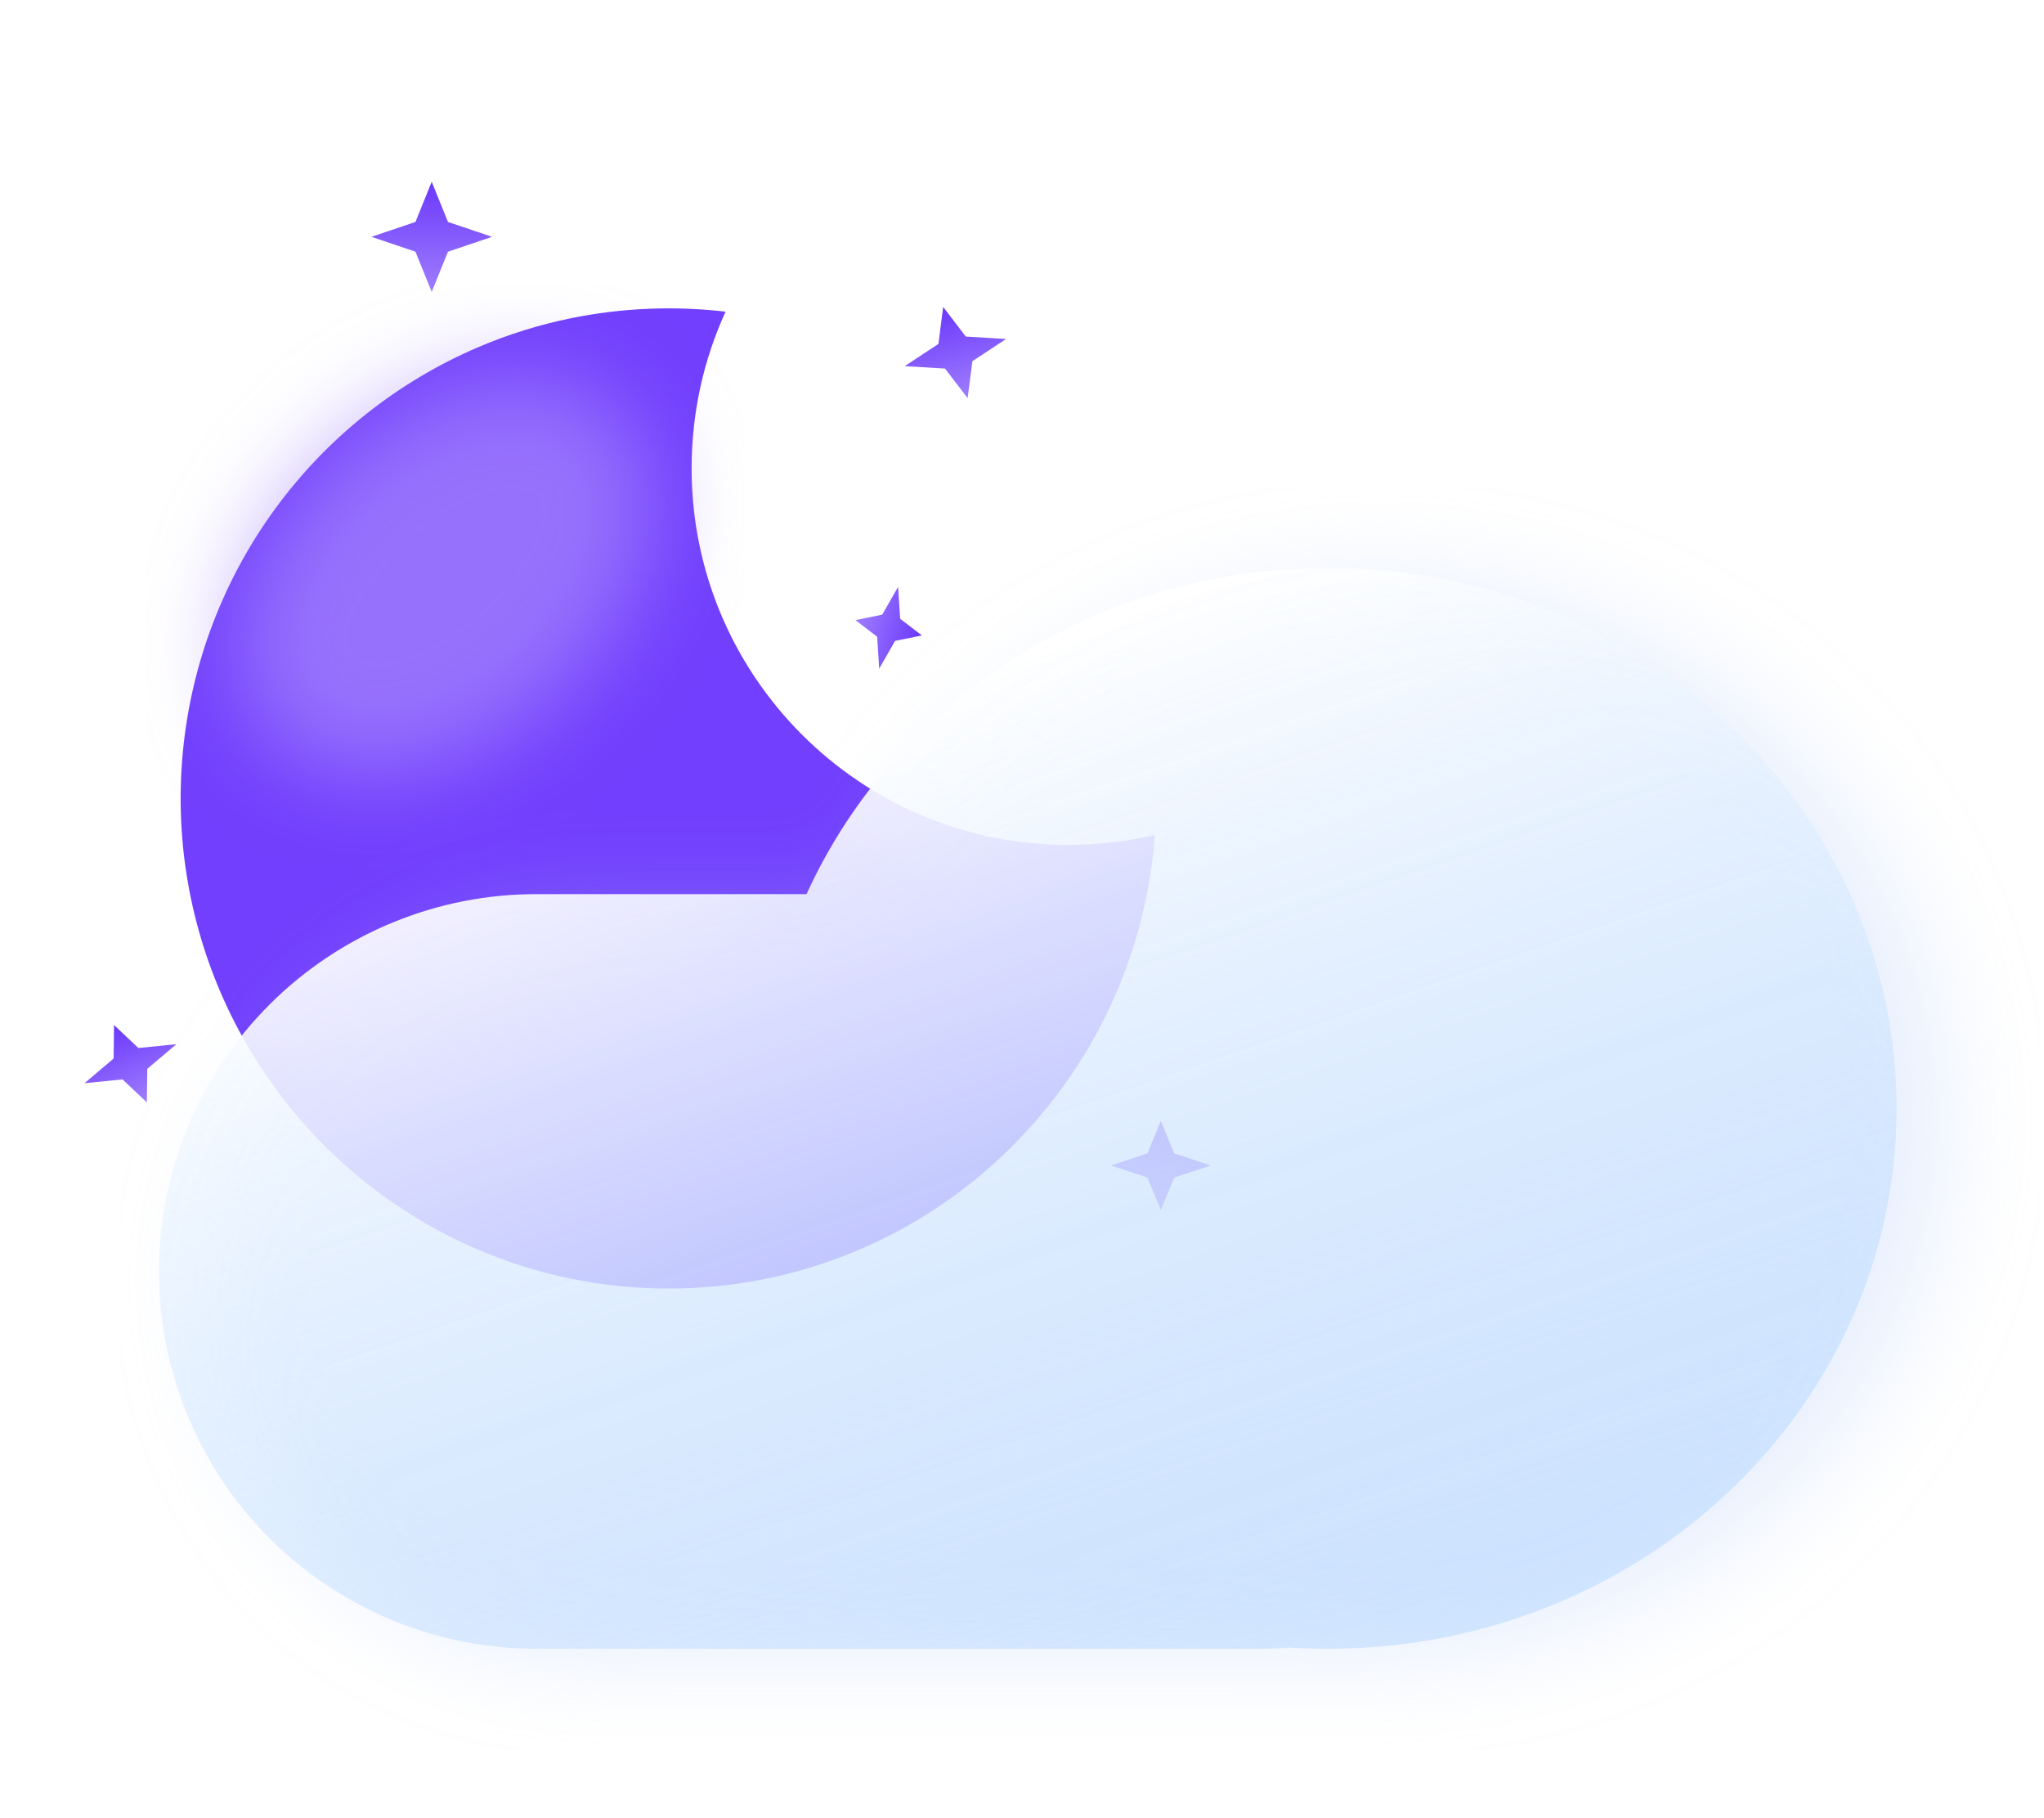
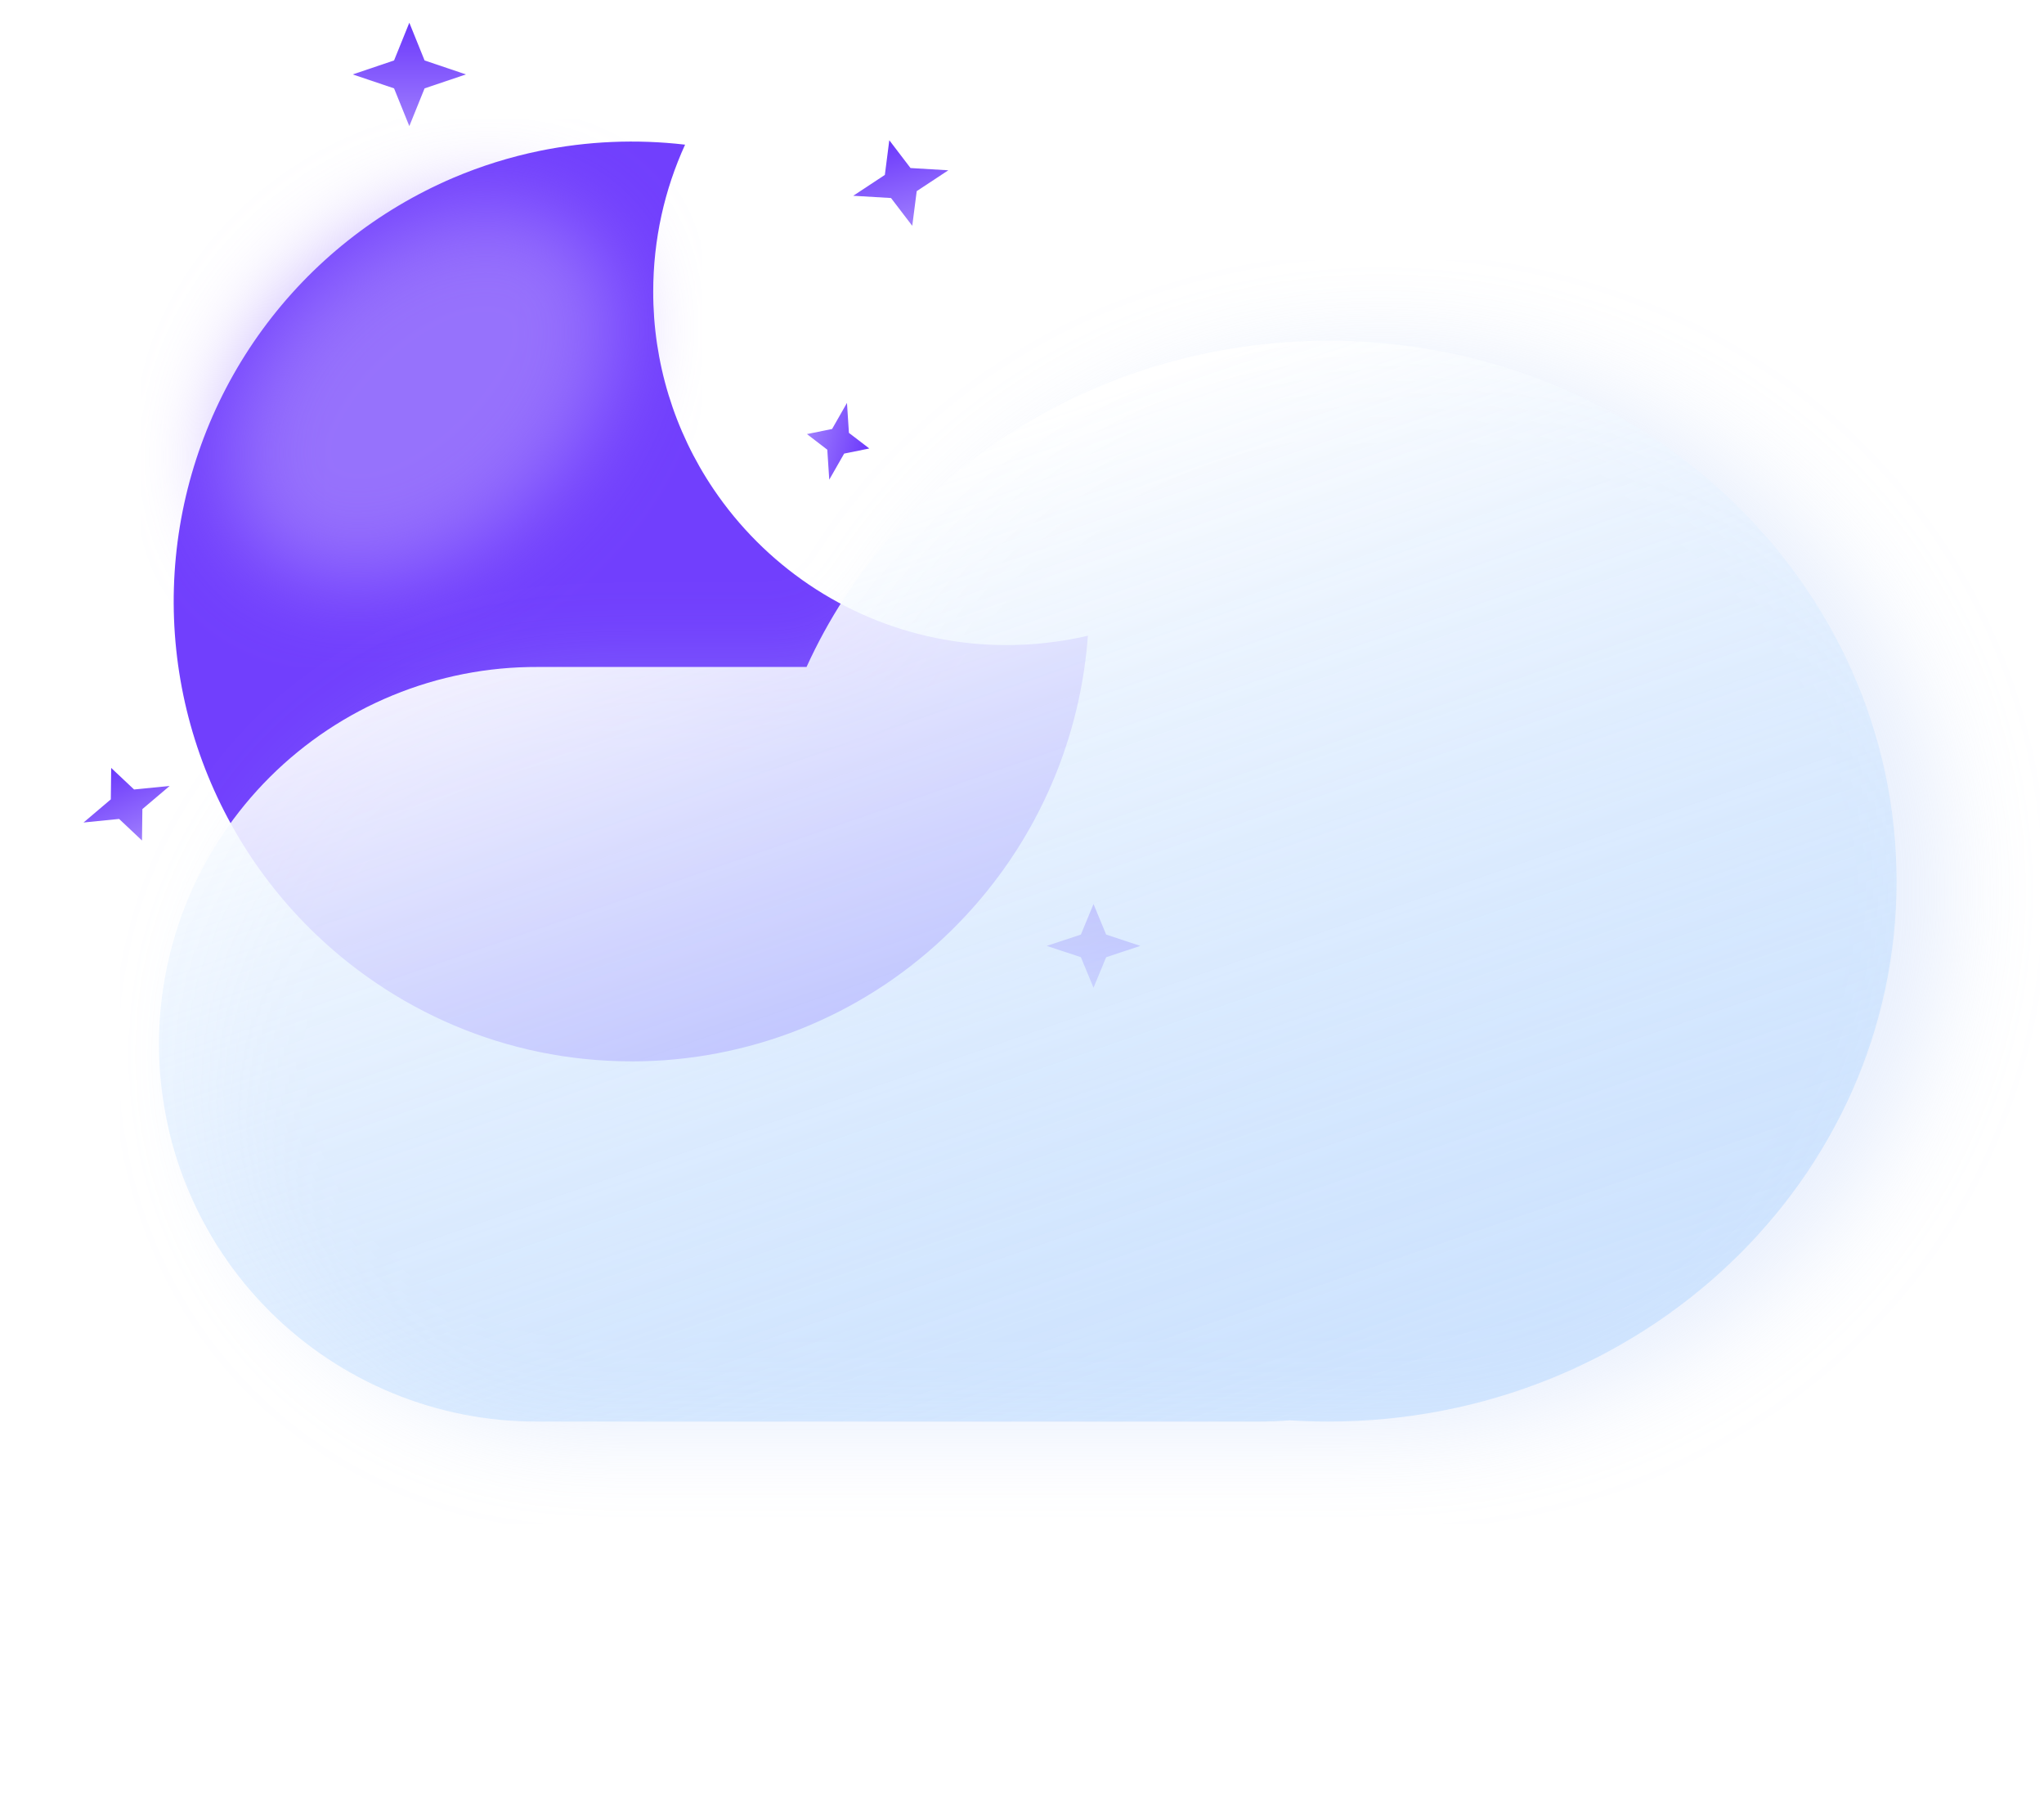
<svg xmlns="http://www.w3.org/2000/svg" width="90" height="80" viewBox="0 0 90 80" fill="none">
-   <path d="M29.44 56.721C27.987 56.721 26.538 56.574 25.114 56.282C22.367 55.716 19.759 54.613 17.439 53.036C14.226 50.858 11.658 47.854 10.007 44.341C8.355 40.828 7.681 36.935 8.054 33.071C8.427 29.206 9.834 25.514 12.127 22.382C14.42 19.25 17.514 16.793 21.085 15.27C22.383 14.718 23.733 14.297 25.114 14.013C27.362 13.553 29.669 13.454 31.948 13.72C31.462 14.781 31.091 15.891 30.84 17.031C30.582 18.206 30.453 19.407 30.453 20.61C30.448 23.915 31.434 27.145 33.285 29.882C34.478 31.648 35.998 33.168 37.764 34.361C38.651 34.961 39.595 35.473 40.581 35.89C42.623 36.754 44.819 37.197 47.036 37.193C48.319 37.194 49.598 37.047 50.847 36.754C50.553 40.813 49.114 44.704 46.699 47.979C45.917 49.038 45.041 50.024 44.081 50.925C40.119 54.654 34.881 56.727 29.44 56.721V56.721Z" fill="#713FFD" />
+   <path d="M27.812 46.721C26.448 46.721 25.088 46.583 23.752 46.309C21.174 45.778 18.727 44.742 16.55 43.263C13.534 41.219 11.125 38.4 9.575 35.103C8.025 31.806 7.392 28.153 7.742 24.527C8.092 20.901 9.413 17.436 11.565 14.496C13.716 11.557 16.62 9.251 19.971 7.822C21.189 7.305 22.456 6.91 23.752 6.643C25.862 6.211 28.026 6.118 30.165 6.368C29.71 7.364 29.361 8.405 29.126 9.475C28.884 10.578 28.762 11.704 28.762 12.834C28.757 15.935 29.683 18.966 31.42 21.535C32.539 23.191 33.966 24.618 35.623 25.738C36.456 26.3 37.342 26.781 38.267 27.173C40.184 27.984 42.244 28.4 44.325 28.396C45.529 28.396 46.728 28.258 47.901 27.984C47.624 31.792 46.275 35.444 44.008 38.517C43.275 39.511 42.453 40.437 41.552 41.282C37.833 44.781 32.918 46.726 27.812 46.721V46.721Z" fill="#713FFD" />
  <g filter="url(#filter0_f_141_6581)">
-     <path d="M24.396 30.682C28.701 26.806 30.041 21.277 27.389 18.332C24.738 15.387 19.099 16.142 14.794 20.018C10.489 23.894 9.149 29.423 11.801 32.368C14.453 35.312 20.092 34.558 24.396 30.682Z" fill="#A586FC" fill-opacity="0.72" />
+     <path d="M23.079 22.285C27.118 18.648 28.376 13.459 25.888 10.696C23.399 7.932 18.108 8.641 14.068 12.278C10.029 15.915 8.771 21.104 11.259 23.867C13.748 26.631 19.039 25.922 23.079 22.285Z" fill="#A586FC" fill-opacity="0.72" />
  </g>
-   <path d="M19.009 8L19.725 9.77L21.665 10.425L19.725 11.08L19.009 12.85L18.293 11.08L16.353 10.425L18.293 9.77L19.009 8Z" fill="url(#paint0_linear_141_6581)" />
-   <path d="M51.112 49.341L51.705 50.773L53.306 51.304L51.705 51.836L51.112 53.267L50.52 51.836L48.918 51.304L50.52 50.773L51.112 49.341Z" fill="url(#paint1_linear_141_6581)" />
-   <path d="M41.529 13.512L42.525 14.816L44.299 14.922L42.816 15.9L42.606 17.528L41.611 16.224L39.837 16.118L41.32 15.139L41.529 13.512Z" fill="url(#paint2_linear_141_6581)" />
-   <path d="M5.021 45.122L6.094 46.133L7.764 45.966L6.484 47.052L6.466 48.526L5.393 47.515L3.722 47.682L5.003 46.596L5.021 45.122Z" fill="url(#paint3_linear_141_6581)" />
-   <path d="M40.591 27.972L39.411 28.212L38.712 29.434L38.621 28.029L37.665 27.297L38.845 27.057L39.544 25.834L39.635 27.239L40.591 27.972Z" fill="url(#paint4_linear_141_6581)" />
+   <path d="M18.023 1L18.695 2.661L20.516 3.276L18.695 3.89L18.023 5.551L17.351 3.89L15.531 3.276L17.351 2.661L18.023 1Z" fill="url(#paint0_linear_141_6581)" />
+   <path d="M48.149 39.796L48.705 41.139L50.208 41.638L48.705 42.136L48.149 43.48L47.593 42.136L46.09 41.638L47.593 41.139L48.149 39.796Z" fill="url(#paint1_linear_141_6581)" />
+   <path d="M39.157 6.173L40.091 7.397L41.756 7.496L40.364 8.414L40.168 9.941L39.233 8.717L37.569 8.618L38.961 7.7L39.157 6.173Z" fill="url(#paint2_linear_141_6581)" />
+   <path d="M4.896 33.805L5.903 34.753L7.471 34.597L6.269 35.616L6.252 36.999L5.245 36.05L3.678 36.207L4.879 35.188L4.896 33.805Z" fill="url(#paint3_linear_141_6581)" />
+   <path d="M38.276 19.742L37.169 19.967L36.513 21.115L36.427 19.796L35.531 19.108L36.638 18.884L37.293 17.736L37.379 19.055L38.276 19.742Z" fill="url(#paint4_linear_141_6581)" />
  <g filter="url(#filter1_d_141_6581)">
-     <path d="M56.785 72.523C56.339 72.558 55.888 72.577 55.433 72.577H23.671C21.484 72.585 19.318 72.162 17.296 71.331C15.274 70.499 13.435 69.277 11.886 67.734C10.338 66.191 9.109 64.358 8.27 62.339C7.432 60.319 7 58.155 7 55.968C7 53.782 7.432 51.617 8.27 49.598C9.109 47.579 10.338 45.745 11.886 44.202C13.435 42.659 15.274 41.437 17.296 40.606C19.318 39.775 21.484 39.351 23.671 39.36H35.513C39.353 30.912 48.195 25 58.49 25C72.307 25 83.508 35.65 83.508 48.788C83.508 61.926 72.307 72.577 58.49 72.577C57.917 72.577 57.349 72.559 56.785 72.523Z" fill="url(#paint5_linear_141_6581)" />
+     <path d="M56.785 62.523C56.339 62.559 55.888 62.577 55.433 62.577H23.671C21.484 62.585 19.318 62.161 17.296 61.331C15.274 60.499 13.435 59.277 11.886 57.734C10.338 56.191 9.109 54.358 8.27 52.339C7.432 50.319 7 48.155 7 45.968C7 43.782 7.432 41.617 8.27 39.598C9.109 37.579 10.338 35.745 11.886 34.202C13.435 32.659 15.274 31.437 17.296 30.606C19.318 29.775 21.484 29.351 23.671 29.36H35.513C39.353 20.912 48.195 15 58.49 15C72.307 15 83.508 25.65 83.508 38.788C83.508 51.926 72.307 62.577 58.49 62.577C57.917 62.577 57.349 62.559 56.785 62.523Z" fill="url(#paint5_linear_141_6581)" />
  </g>
  <defs>
-     <filter id="filter0_f_141_6581" x="6.44" y="12.536" width="26.311" height="25.628" filterUnits="userSpaceOnUse" color-interpolation-filters="sRGB">
+     <filter id="filter0_f_141_6581" x="6.228" y="5.256" width="24.691" height="24.05" filterUnits="userSpaceOnUse" color-interpolation-filters="sRGB">
      <feFlood flood-opacity="0" result="BackgroundImageFix" />
      <feBlend mode="normal" in="SourceGraphic" in2="BackgroundImageFix" result="shape" />
-       <feGaussianBlur stdDeviation="2" result="effect1_foregroundBlur_141_6581" />
+       <feGaussianBlur stdDeviation="1.877" result="effect1_foregroundBlur_141_6581" />
    </filter>
-     <filter id="filter1_d_141_6581" x="5.31" y="21.462" width="84.508" height="55.577" filterUnits="userSpaceOnUse" color-interpolation-filters="sRGB">
+     <filter id="filter1_d_141_6581" x="5.31" y="11.462" width="84.508" height="55.577" filterUnits="userSpaceOnUse" color-interpolation-filters="sRGB">
      <feFlood flood-opacity="0" result="BackgroundImageFix" />
      <feColorMatrix in="SourceAlpha" type="matrix" values="0 0 0 0 0 0 0 0 0 0 0 0 0 0 0 0 0 0 127 0" result="hardAlpha" />
      <feOffset dx="2.31" dy="0.462" />
      <feGaussianBlur stdDeviation="2" />
      <feColorMatrix type="matrix" values="0 0 0 0 0.69 0 0 0 0 0.786 0 0 0 0 0.972 0 0 0 0.28 0" />
      <feBlend mode="normal" in2="BackgroundImageFix" result="effect1_dropShadow_141_6581" />
      <feBlend mode="normal" in="SourceGraphic" in2="effect1_dropShadow_141_6581" result="shape" />
    </filter>
-     <linearGradient id="paint0_linear_141_6581" x1="19.009" y1="8" x2="19.009" y2="12.85" gradientUnits="userSpaceOnUse">
+     <linearGradient id="paint0_linear_141_6581" x1="18.023" y1="1" x2="18.023" y2="5.551" gradientUnits="userSpaceOnUse">
      <stop stop-color="#6B38FC" />
      <stop offset="1" stop-color="#9F7EFD" />
    </linearGradient>
-     <linearGradient id="paint1_linear_141_6581" x1="51.112" y1="49.341" x2="51.112" y2="53.267" gradientUnits="userSpaceOnUse">
+     <linearGradient id="paint1_linear_141_6581" x1="48.149" y1="39.796" x2="48.149" y2="43.48" gradientUnits="userSpaceOnUse">
      <stop stop-color="#6B38FC" />
      <stop offset="1" stop-color="#9F7EFD" />
    </linearGradient>
-     <linearGradient id="paint2_linear_141_6581" x1="41.529" y1="13.512" x2="42.606" y2="17.528" gradientUnits="userSpaceOnUse">
+     <linearGradient id="paint2_linear_141_6581" x1="39.157" y1="6.173" x2="40.168" y2="9.941" gradientUnits="userSpaceOnUse">
      <stop stop-color="#6B38FC" />
      <stop offset="1" stop-color="#9F7EFD" />
    </linearGradient>
-     <linearGradient id="paint3_linear_141_6581" x1="5.021" y1="45.122" x2="6.466" y2="48.526" gradientUnits="userSpaceOnUse">
+     <linearGradient id="paint3_linear_141_6581" x1="4.896" y1="33.805" x2="6.252" y2="36.999" gradientUnits="userSpaceOnUse">
      <stop stop-color="#6B38FC" />
      <stop offset="1" stop-color="#9F7EFD" />
    </linearGradient>
-     <linearGradient id="paint4_linear_141_6581" x1="40.591" y1="27.972" x2="37.665" y2="27.297" gradientUnits="userSpaceOnUse">
+     <linearGradient id="paint4_linear_141_6581" x1="38.276" y1="19.742" x2="35.531" y2="19.108" gradientUnits="userSpaceOnUse">
      <stop stop-color="#6B38FC" />
      <stop offset="1" stop-color="#9F7EFD" />
    </linearGradient>
-     <linearGradient id="paint5_linear_141_6581" x1="37.986" y1="30.995" x2="53.239" y2="75.156" gradientUnits="userSpaceOnUse">
+     <linearGradient id="paint5_linear_141_6581" x1="37.986" y1="20.995" x2="53.239" y2="65.156" gradientUnits="userSpaceOnUse">
      <stop stop-color="white" stop-opacity="0.95" />
      <stop offset="1" stop-color="#B1D5FF" stop-opacity="0.5" />
    </linearGradient>
  </defs>
</svg>
